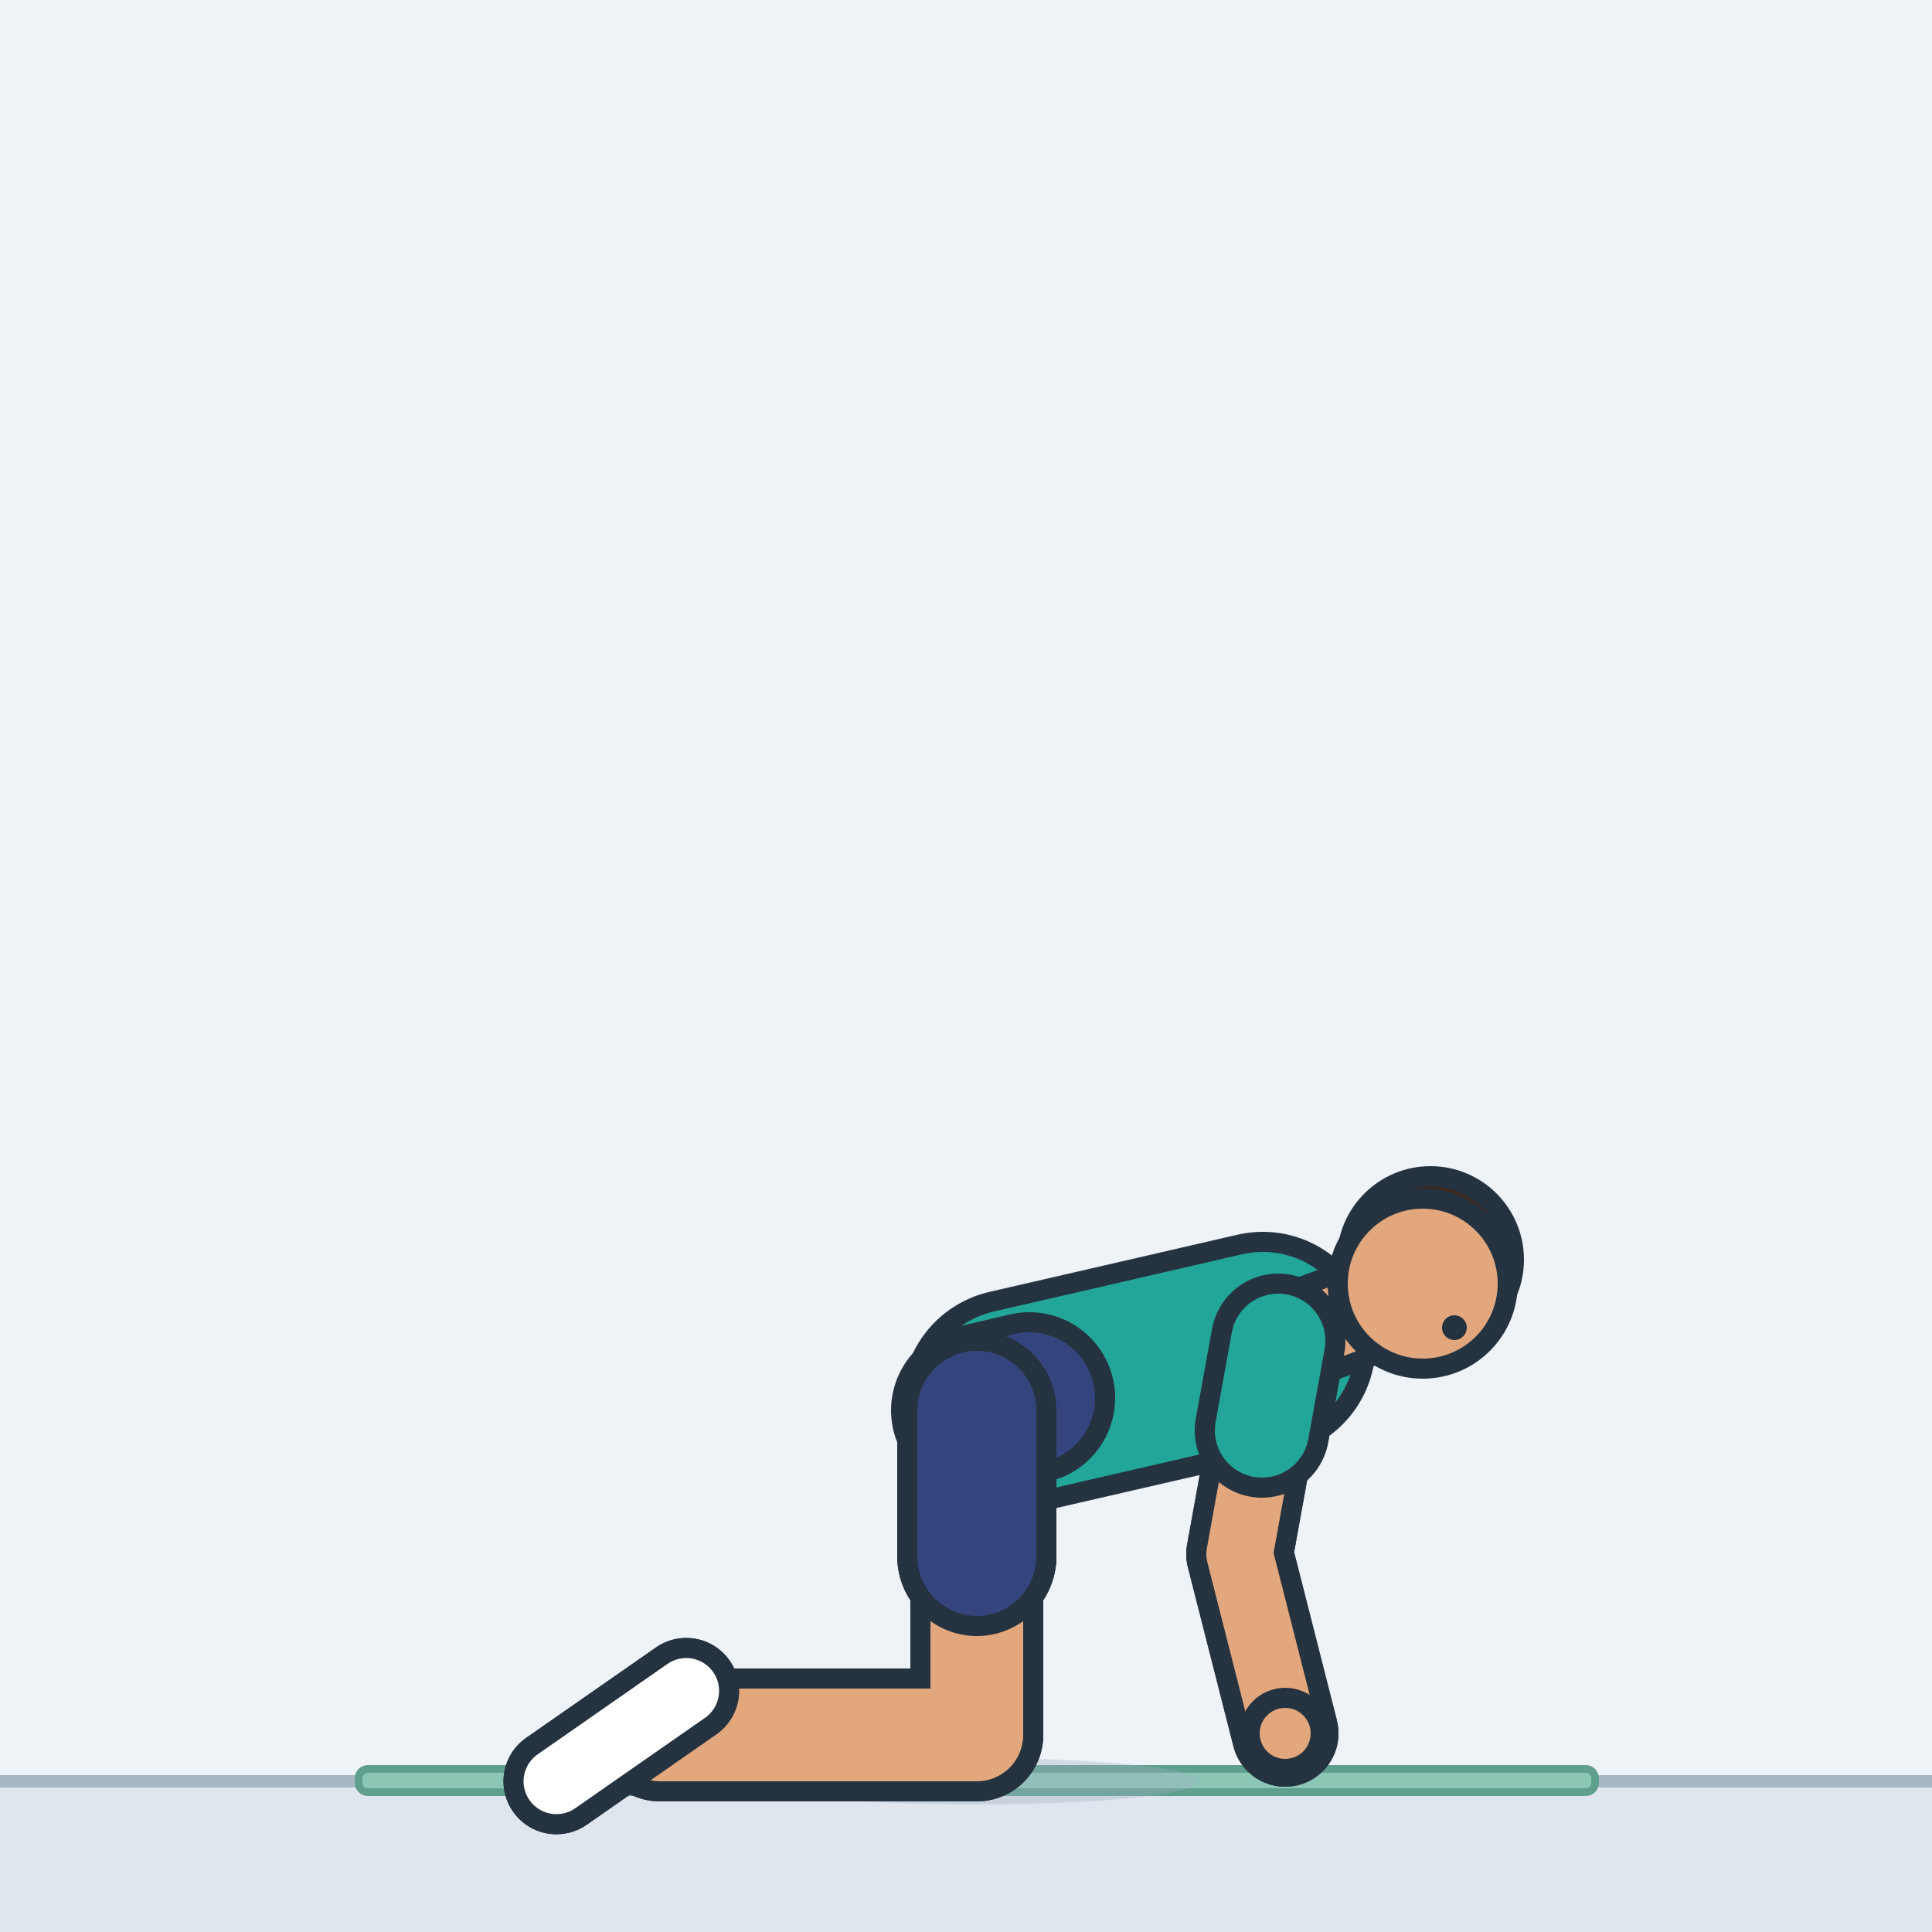
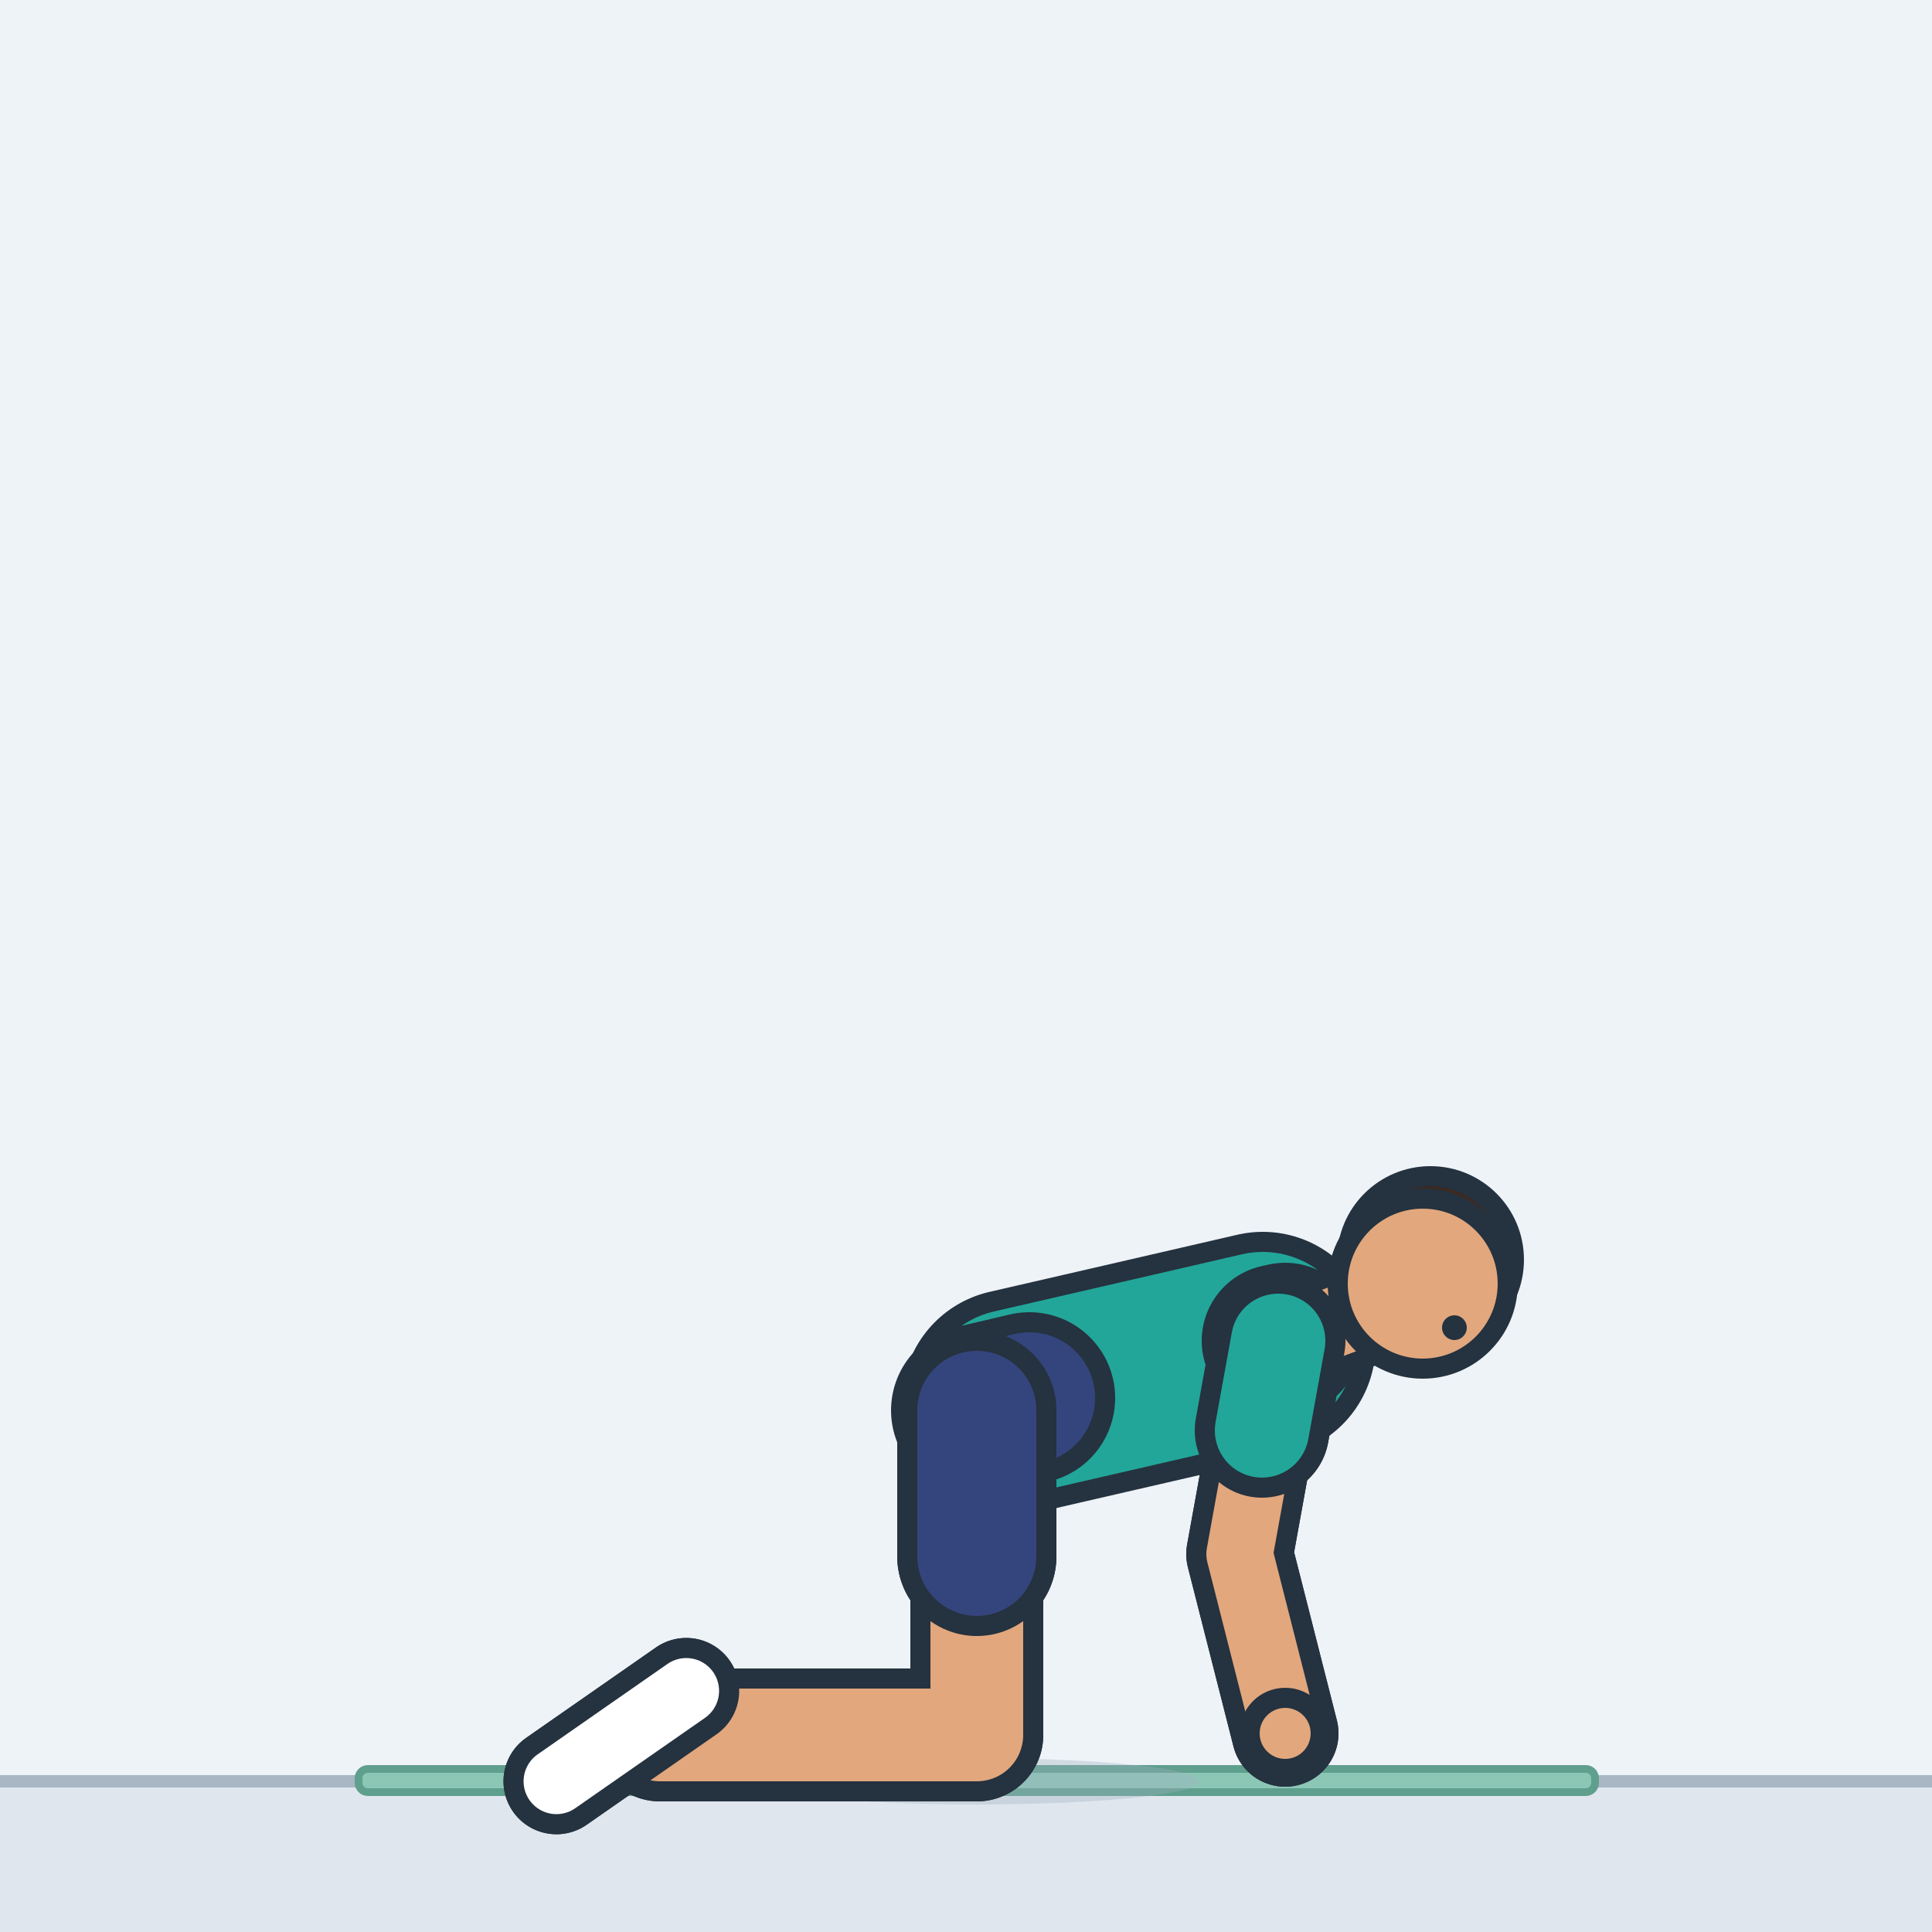
<svg xmlns="http://www.w3.org/2000/svg" width="260" height="260" viewBox="-126.4 -230.5 250 250" role="img" aria-label="Bird dog">
  <style>.s{display:none}@media (prefers-reduced-motion:reduce){.a{display:none}.s{display:inline}}polyline{fill:none;stroke-linecap:round;stroke-linejoin:round}</style>
  <rect x="-126.4" y="-230.5" width="250" height="250" fill="#eef3f8" />
  <g class="a">
    <rect x="-126.4" y="0" width="250" height="19.5" fill="#dfe6ee" />
    <line x1="-126.4" y1="0" x2="123.6" y2="0" stroke="#a9b6c3" stroke-width="1.6" />
    <rect x="-80" y="-1.6" width="160" height="3" rx="1.2" fill="#8cc7b6" stroke="#5f9f8d" stroke-width="1" />
    <ellipse cx="0" cy="0" rx="28.8" ry="3" fill="#9fb0c0" opacity="0.35">
      <animate attributeName="rx" dur="2.8s" repeatCount="indefinite" values="28.8;28.9;28.9;29;28.8;28.8;28.8;28.8;28.8;28.8;28.8;28.8;28.8;28.8;28.8;28.8;28.8;28.8;28.8;28.8;28.8;28.8;28.8;28.8;28.8;28.8;28.8;28.8;28.8;28.8;28.8;28.8;28.8;29;28.9;28.8;28.9;28.9;29;28.8;28.8;28.8;28.8;28.8;28.8;28.8;28.8;28.8;28.8;28.8;28.8;28.8;28.8;28.8;28.8;28.8;28.8;28.8;28.8;28.8;28.8;28.8;28.8;28.8;28.8;28.8;28.8;28.8;29;28.9;28.8" />
    </ellipse>
    <defs>
      <polyline id="aarmL" points="39,-57 34,-29.4 39.9,-6.2">
        <animate attributeName="points" dur="2.8s" repeatCount="indefinite" values="39,-57 34,-29.4 39.9,-6.2;39,-57 34,-29.4 39.9,-6.2;39,-57 34,-29.4 39.9,-6.2;39,-57 34,-29.4 39.9,-6.2;39,-57 34,-29.4 39.9,-6.2;39,-57 34,-29.4 39.9,-6.2;39,-57 34,-29.4 39.9,-6.2;39,-57 34,-29.4 39.9,-6.2;39,-57 34,-29.4 39.9,-6.2;39,-57 34,-29.4 39.9,-6.2;39,-57 34,-29.4 39.9,-6.2;39,-57 34,-29.4 39.9,-6.2;39,-57 34,-29.4 39.9,-6.2;39,-57 34,-29.4 39.9,-6.2;39,-57 34,-29.4 39.9,-6.2;39,-57 34,-29.4 39.9,-6.2;39,-57 34,-29.4 39.9,-6.2;39,-57 34,-29.4 39.9,-6.2;39,-57 34,-29.4 39.9,-6.2;39,-57 34,-29.4 39.9,-6.2;39,-57 34,-29.4 39.9,-6.2;39,-57 34,-29.4 39.9,-6.2;39,-57 34,-29.4 39.9,-6.2;39,-57 34,-29.4 39.9,-6.2;39,-57 34,-29.4 39.9,-6.2;39,-57 34,-29.4 39.9,-6.2;39,-57 34,-29.4 39.9,-6.2;39,-57 34,-29.4 39.9,-6.2;39,-57 34,-29.4 39.9,-6.2;39,-57 34,-29.4 39.9,-6.2;39,-57 34,-29.4 39.9,-6.2;39,-57 34,-29.4 39.9,-6.2;39,-57 34,-29.4 39.9,-6.2;39,-57 34,-29.4 39.9,-6.2;39,-57 34,-29.4 39.9,-6.2;39,-57 34,-29.4 39.9,-6.2;39,-57 32.8,-29.7 39.4,-6.6;39,-57 30.3,-30.4 37.8,-7.6;39,-57 27.9,-31.3 35.6,-8.5;39,-57 26.8,-31.8 33.5,-8.8;39,-57 27.7,-31.4 32.8,-7.9;39,-57 31.2,-30.1 34.9,-6.4;39,-57 35.8,-29.2 40.8,-5.7;39,-57 39.2,-29 50.1,-7.6;39,-57 43.3,-29.3 61.2,-13.4;39,-57 49.1,-30.9 71.8,-23.1;39,-57 56.1,-34.8 80,-35.3;39,-57 62.1,-41.2 85.1,-47.7;39,-57 65.6,-48.6 87.5,-58.2;39,-57 66.8,-54.8 88.3,-65;39,-57 66.3,-62.3 89.6,-67.7;39,-57 66.3,-62.3 89.6,-67.7;39,-57 66.3,-62.3 89.6,-67.7;39,-57 66.3,-62.3 89.6,-67.7;39,-57 66.3,-62.3 89.6,-67.7;39,-57 66.3,-62.3 89.6,-67.7;39,-57 66.3,-62.3 89.6,-67.7;39,-57 66.3,-62.3 89.6,-67.7;39,-57 66.3,-62.3 89.6,-67.7;39,-57 66.3,-62.3 89.6,-67.7;39,-57 66.3,-62.3 89.6,-67.7;39,-57 66.7,-53.9 87.3,-65.9;39,-57 65,-47 83.9,-61.6;39,-57 60.5,-39.2 78.6,-54.8;39,-57 52.5,-32.5 72,-46.3;39,-57 42,-29.2 64.6,-36.9;39,-57 33.2,-29.6 57.1,-27.4;39,-57 29.3,-30.7 50.2,-18.9;39,-57 29.5,-30.6 44.7,-12.1;39,-57 32,-29.9 41.2,-7.7;39,-57 34,-29.4 39.9,-6.2" />
      </polyline>
      <polyline id="asleeveL" points="39,-57 36.9,-45.4">
        <animate attributeName="points" dur="2.8s" repeatCount="indefinite" values="39,-57 36.9,-45.4;39,-57 36.9,-45.4;39,-57 36.9,-45.4;39,-57 36.9,-45.4;39,-57 36.9,-45.4;39,-57 36.9,-45.4;39,-57 36.9,-45.4;39,-57 36.9,-45.4;39,-57 36.9,-45.4;39,-57 36.9,-45.4;39,-57 36.9,-45.4;39,-57 36.9,-45.4;39,-57 36.9,-45.4;39,-57 36.9,-45.4;39,-57 36.9,-45.4;39,-57 36.9,-45.4;39,-57 36.9,-45.4;39,-57 36.9,-45.4;39,-57 36.9,-45.4;39,-57 36.9,-45.4;39,-57 36.9,-45.4;39,-57 36.9,-45.4;39,-57 36.9,-45.4;39,-57 36.9,-45.4;39,-57 36.9,-45.4;39,-57 36.9,-45.4;39,-57 36.9,-45.4;39,-57 36.9,-45.4;39,-57 36.9,-45.4;39,-57 36.9,-45.4;39,-57 36.9,-45.4;39,-57 36.9,-45.4;39,-57 36.9,-45.4;39,-57 36.9,-45.4;39,-57 36.9,-45.4;39,-57 36.9,-45.4;39,-57 36.4,-45.5;39,-57 35.3,-45.8;39,-57 34.3,-46.2;39,-57 33.8,-46.4;39,-57 34.3,-46.2;39,-57 35.7,-45.7;39,-57 37.7,-45.3;39,-57 39.1,-45.2;39,-57 40.8,-45.4;39,-57 43.2,-46;39,-57 46.2,-47.7;39,-57 48.7,-50.4;39,-57 50.2,-53.5;39,-57 50.6,-56.1;39,-57 50.5,-59.2;39,-57 50.5,-59.2;39,-57 50.5,-59.2;39,-57 50.5,-59.2;39,-57 50.5,-59.2;39,-57 50.5,-59.2;39,-57 50.5,-59.2;39,-57 50.5,-59.2;39,-57 50.5,-59.2;39,-57 50.5,-59.2;39,-57 50.5,-59.2;39,-57 50.6,-55.7;39,-57 49.9,-52.8;39,-57 48,-49.5;39,-57 44.7,-46.7;39,-57 40.2,-45.3;39,-57 36.6,-45.5;39,-57 34.9,-46;39,-57 35,-45.9;39,-57 36.1,-45.6;39,-57 36.9,-45.4" />
      </polyline>
      <circle id="ahandL" r="4.6" cx="39.9" cy="-6.2">
        <animate attributeName="cx" dur="2.8s" repeatCount="indefinite" values="39.9;39.9;39.9;39.9;39.9;39.9;39.9;39.9;39.9;39.9;39.9;39.9;39.9;39.9;39.9;39.9;39.9;39.9;39.9;39.9;39.9;39.9;39.9;39.9;39.9;39.9;39.9;39.9;39.9;39.9;39.9;39.9;39.9;39.9;39.9;39.9;39.4;37.8;35.6;33.5;32.8;34.9;40.8;50.1;61.2;71.8;80;85.1;87.5;88.3;89.6;89.6;89.6;89.6;89.6;89.6;89.6;89.6;89.6;89.6;89.6;87.3;83.9;78.6;72;64.6;57.1;50.2;44.7;41.2;39.9" />
        <animate attributeName="cy" dur="2.8s" repeatCount="indefinite" values="-6.2;-6.2;-6.2;-6.2;-6.2;-6.2;-6.2;-6.2;-6.2;-6.2;-6.2;-6.2;-6.2;-6.2;-6.2;-6.2;-6.2;-6.2;-6.2;-6.2;-6.2;-6.2;-6.2;-6.2;-6.2;-6.2;-6.2;-6.2;-6.2;-6.2;-6.2;-6.2;-6.2;-6.2;-6.2;-6.2;-6.6;-7.6;-8.5;-8.8;-7.9;-6.4;-5.7;-7.6;-13.4;-23.1;-35.3;-47.7;-58.2;-65;-67.7;-67.7;-67.7;-67.7;-67.7;-67.7;-67.7;-67.7;-67.7;-67.7;-67.7;-65.9;-61.6;-54.8;-46.3;-36.9;-27.4;-18.9;-12.1;-7.7;-6.2" />
      </circle>
      <polyline id="alegL" points="0,-48 0,-6 -41,-6">
        <animate attributeName="points" dur="2.8s" repeatCount="indefinite" values="0,-48 0,-6 -41,-6;0,-48 -0.7,-6 -41.7,-6;0,-48 -2.8,-6.1 -43.8,-6.1;0,-48 -6.3,-6.5 -47.2,-6.5;0,-48 -10.8,-7.4 -51.8,-7.4;0,-48 -16.1,-9.2 -57,-9.2;0,-48 -21.7,-12 -62.6,-12;0,-48 -27.1,-16 -68.1,-16;0,-48 -32,-20.8 -73,-20.8;0,-48 -35.9,-26.3 -76.9,-26.3;0,-48 -38.8,-31.9 -79.8,-31.9;0,-48 -40.6,-37.2 -81.5,-37.2;0,-48 -41.5,-41.7 -82.5,-41.7;0,-48 -41.9,-45.2 -82.9,-45.2;0,-48 -42,-47.3 -82.9,-47.3;0,-48 -42,-48 -83,-48;0,-48 -42,-48 -83,-48;0,-48 -42,-48 -83,-48;0,-48 -42,-48 -83,-48;0,-48 -42,-48 -83,-48;0,-48 -42,-48 -83,-48;0,-48 -42,-48 -83,-48;0,-48 -42,-48 -83,-48;0,-48 -42,-48 -83,-48;0,-48 -42,-48 -83,-48;0,-48 -42,-48 -83,-48;0,-48 -41.9,-46.4 -82.9,-46.4;0,-48 -41.5,-41.7 -82.5,-41.7;0,-48 -39.8,-34.6 -80.8,-34.6;0,-48 -35.9,-26.3 -76.9,-26.3;0,-48 -29.7,-18.3 -70.7,-18.3;0,-48 -21.7,-12 -62.6,-12;0,-48 -13.3,-8.2 -54.3,-8.2;0,-48 -6.3,-6.5 -47.2,-6.5;0,-48 -1.6,-6 -42.6,-6;0,-48 0,-6 -41,-6;0,-48 0,-6 -41,-6;0,-48 0,-6 -41,-6;0,-48 0,-6 -41,-6;0,-48 0,-6 -41,-6;0,-48 0,-6 -41,-6;0,-48 0,-6 -41,-6;0,-48 0,-6 -41,-6;0,-48 0,-6 -41,-6;0,-48 0,-6 -41,-6;0,-48 0,-6 -41,-6;0,-48 0,-6 -41,-6;0,-48 0,-6 -41,-6;0,-48 0,-6 -41,-6;0,-48 0,-6 -41,-6;0,-48 0,-6 -41,-6;0,-48 0,-6 -41,-6;0,-48 0,-6 -41,-6;0,-48 0,-6 -41,-6;0,-48 0,-6 -41,-6;0,-48 0,-6 -41,-6;0,-48 0,-6 -41,-6;0,-48 0,-6 -41,-6;0,-48 0,-6 -41,-6;0,-48 0,-6 -41,-6;0,-48 0,-6 -41,-6;0,-48 0,-6 -41,-6;0,-48 0,-6 -41,-6;0,-48 0,-6 -41,-6;0,-48 0,-6 -41,-6;0,-48 0,-6 -41,-6;0,-48 0,-6 -41,-6;0,-48 0,-6 -41,-6;0,-48 0,-6 -41,-6;0,-48 0,-6 -41,-6;0,-48 0,-6 -41,-6" />
      </polyline>
      <polyline id="ashortsL" points="0,-48 0,-29.1">
        <animate attributeName="points" dur="2.8s" repeatCount="indefinite" values="0,-48 0,-29.1;0,-48 -0.3,-29.1;0,-48 -1.3,-29.1;0,-48 -2.8,-29.3;0,-48 -4.9,-29.7;0,-48 -7.2,-30.5;0,-48 -9.8,-31.8;0,-48 -12.2,-33.6;0,-48 -14.4,-35.8;0,-48 -16.2,-38.2;0,-48 -17.5,-40.8;0,-48 -18.3,-43.1;0,-48 -18.7,-45.2;0,-48 -18.8,-46.7;0,-48 -18.9,-47.7;0,-48 -18.9,-48;0,-48 -18.9,-48;0,-48 -18.9,-48;0,-48 -18.9,-48;0,-48 -18.9,-48;0,-48 -18.9,-48;0,-48 -18.9,-48;0,-48 -18.9,-48;0,-48 -18.9,-48;0,-48 -18.9,-48;0,-48 -18.9,-48;0,-48 -18.9,-47.3;0,-48 -18.7,-45.2;0,-48 -17.9,-42;0,-48 -16.2,-38.2;0,-48 -13.4,-34.6;0,-48 -9.8,-31.8;0,-48 -6,-30.1;0,-48 -2.8,-29.3;0,-48 -0.7,-29.1;0,-48 0,-29.1;0,-48 0,-29.1;0,-48 0,-29.1;0,-48 0,-29.1;0,-48 0,-29.1;0,-48 0,-29.1;0,-48 0,-29.1;0,-48 0,-29.1;0,-48 0,-29.1;0,-48 0,-29.1;0,-48 0,-29.1;0,-48 0,-29.1;0,-48 0,-29.1;0,-48 0,-29.1;0,-48 0,-29.1;0,-48 0,-29.1;0,-48 0,-29.1;0,-48 0,-29.1;0,-48 0,-29.1;0,-48 0,-29.1;0,-48 0,-29.1;0,-48 0,-29.1;0,-48 0,-29.1;0,-48 0,-29.1;0,-48 0,-29.1;0,-48 0,-29.1;0,-48 0,-29.1;0,-48 0,-29.1;0,-48 0,-29.1;0,-48 0,-29.1;0,-48 0,-29.1;0,-48 0,-29.1;0,-48 0,-29.1;0,-48 0,-29.1;0,-48 0,-29.1;0,-48 0,-29.1" />
      </polyline>
      <polyline id="afootL" points="-37.6,-11.7 -54.4,0">
        <animate attributeName="points" dur="2.8s" repeatCount="indefinite" values="-37.6,-11.7 -54.4,0;-38.4,-11.7 -55.1,0.1;-40.6,-11.9 -57.1,0.2;-44.1,-12.3 -60.4,0.1;-48.8,-13.3 -64.7,-0.4;-54.3,-15.2 -69.7,-1.7;-60.2,-18.2 -75,-4.1;-66,-22.2 -80.1,-7.5;-71.1,-27.2 -84.6,-11.8;-75.3,-32.7 -88.1,-16.8;-78.4,-38.4 -90.5,-21.9;-80.5,-43.7 -91.9,-26.8;-81.6,-48.3 -92.5,-31;-82.1,-51.7 -92.7,-34.2;-82.3,-53.9 -92.6,-36.2;-82.3,-54.6 -92.6,-36.9;-82.3,-54.6 -92.6,-36.9;-82.3,-54.6 -92.6,-36.9;-82.3,-54.6 -92.6,-36.9;-82.3,-54.6 -92.6,-36.9;-82.3,-54.6 -92.6,-36.9;-82.3,-54.6 -92.6,-36.9;-82.3,-54.6 -92.6,-36.9;-82.3,-54.6 -92.6,-36.9;-82.3,-54.6 -92.6,-36.9;-82.3,-54.6 -92.6,-36.9;-82.2,-53 -92.6,-35.4;-81.6,-48.3 -92.5,-31;-79.6,-41.1 -91.3,-24.4;-75.3,-32.7 -88.1,-16.8;-68.6,-24.6 -82.4,-9.5;-60.2,-18.2 -75,-4.1;-51.5,-14.2 -67.1,-1;-44.1,-12.3 -60.4,0.1;-39.3,-11.8 -55.9,0.1;-37.6,-11.7 -54.4,0;-37.6,-11.7 -54.4,0;-37.6,-11.7 -54.4,0;-37.6,-11.7 -54.4,0;-37.6,-11.7 -54.4,0;-37.6,-11.7 -54.4,0;-37.6,-11.7 -54.4,0;-37.6,-11.7 -54.4,0;-37.6,-11.7 -54.4,0;-37.6,-11.7 -54.4,0;-37.6,-11.7 -54.4,0;-37.6,-11.7 -54.4,0;-37.6,-11.7 -54.4,0;-37.6,-11.7 -54.4,0;-37.6,-11.7 -54.4,0;-37.6,-11.7 -54.4,0;-37.6,-11.7 -54.4,0;-37.6,-11.7 -54.4,0;-37.6,-11.7 -54.4,0;-37.6,-11.7 -54.4,0;-37.6,-11.7 -54.4,0;-37.6,-11.7 -54.4,0;-37.6,-11.7 -54.4,0;-37.6,-11.7 -54.4,0;-37.6,-11.7 -54.4,0;-37.6,-11.7 -54.4,0;-37.6,-11.7 -54.4,0;-37.6,-11.7 -54.4,0;-37.6,-11.7 -54.4,0;-37.6,-11.7 -54.4,0;-37.6,-11.7 -54.4,0;-37.6,-11.7 -54.4,0;-37.6,-11.7 -54.4,0;-37.6,-11.7 -54.4,0;-37.6,-11.7 -54.4,0;-37.6,-11.7 -54.4,0" />
      </polyline>
      <polyline id="atorso" points="4.9,-49.1 21.4,-52.9 37,-56.5" />
      <polyline id="apelvis" points="0,-48 6.8,-49.6 0,-48" />
+       <polyline id="ayoke" points="39,-57 39.9,-57.2 39,-57" />
      <polyline id="aneck" points="40.9,-57.4 50.3,-60.9" />
      <circle id="ahair" r="10.8" cx="58.7" cy="-67.5" />
      <circle id="ahead" r="11" cx="57.7" cy="-64.4" />
      <circle id="aeyeR" r="1.6" cx="61.8" cy="-58.7" />
      <polyline id="alegR" points="0,-48 0,-6 -41,-6">
        <animate attributeName="points" dur="2.8s" repeatCount="indefinite" values="0,-48 0,-6 -41,-6;0,-48 0,-6 -41,-6;0,-48 0,-6 -41,-6;0,-48 0,-6 -41,-6;0,-48 0,-6 -41,-6;0,-48 0,-6 -41,-6;0,-48 0,-6 -41,-6;0,-48 0,-6 -41,-6;0,-48 0,-6 -41,-6;0,-48 0,-6 -41,-6;0,-48 0,-6 -41,-6;0,-48 0,-6 -41,-6;0,-48 0,-6 -41,-6;0,-48 0,-6 -41,-6;0,-48 0,-6 -41,-6;0,-48 0,-6 -41,-6;0,-48 0,-6 -41,-6;0,-48 0,-6 -41,-6;0,-48 0,-6 -41,-6;0,-48 0,-6 -41,-6;0,-48 0,-6 -41,-6;0,-48 0,-6 -41,-6;0,-48 0,-6 -41,-6;0,-48 0,-6 -41,-6;0,-48 0,-6 -41,-6;0,-48 0,-6 -41,-6;0,-48 0,-6 -41,-6;0,-48 0,-6 -41,-6;0,-48 0,-6 -41,-6;0,-48 0,-6 -41,-6;0,-48 0,-6 -41,-6;0,-48 0,-6 -41,-6;0,-48 0,-6 -41,-6;0,-48 0,-6 -41,-6;0,-48 0,-6 -41,-6;0,-48 0,-6 -41,-6;0,-48 -0.7,-6 -41.7,-6;0,-48 -2.8,-6.1 -43.8,-6.1;0,-48 -6.3,-6.5 -47.2,-6.5;0,-48 -10.8,-7.4 -51.8,-7.4;0,-48 -16.1,-9.2 -57,-9.2;0,-48 -21.7,-12 -62.6,-12;0,-48 -27.1,-16 -68.1,-16;0,-48 -32,-20.8 -73,-20.8;0,-48 -35.9,-26.3 -76.9,-26.3;0,-48 -38.8,-31.9 -79.8,-31.9;0,-48 -40.6,-37.2 -81.5,-37.2;0,-48 -41.5,-41.7 -82.5,-41.7;0,-48 -41.9,-45.2 -82.9,-45.2;0,-48 -42,-47.3 -82.9,-47.3;0,-48 -42,-48 -83,-48;0,-48 -42,-48 -83,-48;0,-48 -42,-48 -83,-48;0,-48 -42,-48 -83,-48;0,-48 -42,-48 -83,-48;0,-48 -42,-48 -83,-48;0,-48 -42,-48 -83,-48;0,-48 -42,-48 -83,-48;0,-48 -42,-48 -83,-48;0,-48 -42,-48 -83,-48;0,-48 -42,-48 -83,-48;0,-48 -41.9,-46.4 -82.9,-46.4;0,-48 -41.5,-41.7 -82.5,-41.7;0,-48 -39.8,-34.6 -80.8,-34.6;0,-48 -35.9,-26.3 -76.9,-26.3;0,-48 -29.7,-18.3 -70.7,-18.3;0,-48 -21.7,-12 -62.6,-12;0,-48 -13.3,-8.2 -54.3,-8.2;0,-48 -6.3,-6.5 -47.2,-6.5;0,-48 -1.6,-6 -42.6,-6;0,-48 0,-6 -41,-6" />
      </polyline>
      <polyline id="ashortsR" points="0,-48 0,-29.1">
        <animate attributeName="points" dur="2.8s" repeatCount="indefinite" values="0,-48 0,-29.1;0,-48 0,-29.1;0,-48 0,-29.1;0,-48 0,-29.1;0,-48 0,-29.1;0,-48 0,-29.1;0,-48 0,-29.1;0,-48 0,-29.1;0,-48 0,-29.1;0,-48 0,-29.1;0,-48 0,-29.1;0,-48 0,-29.1;0,-48 0,-29.1;0,-48 0,-29.1;0,-48 0,-29.1;0,-48 0,-29.1;0,-48 0,-29.1;0,-48 0,-29.1;0,-48 0,-29.1;0,-48 0,-29.1;0,-48 0,-29.1;0,-48 0,-29.1;0,-48 0,-29.1;0,-48 0,-29.1;0,-48 0,-29.1;0,-48 0,-29.1;0,-48 0,-29.1;0,-48 0,-29.1;0,-48 0,-29.1;0,-48 0,-29.1;0,-48 0,-29.1;0,-48 0,-29.1;0,-48 0,-29.1;0,-48 0,-29.1;0,-48 0,-29.1;0,-48 0,-29.1;0,-48 -0.3,-29.1;0,-48 -1.3,-29.1;0,-48 -2.8,-29.3;0,-48 -4.9,-29.7;0,-48 -7.2,-30.5;0,-48 -9.8,-31.8;0,-48 -12.2,-33.6;0,-48 -14.4,-35.8;0,-48 -16.2,-38.2;0,-48 -17.5,-40.8;0,-48 -18.3,-43.1;0,-48 -18.7,-45.2;0,-48 -18.8,-46.7;0,-48 -18.9,-47.7;0,-48 -18.9,-48;0,-48 -18.9,-48;0,-48 -18.9,-48;0,-48 -18.9,-48;0,-48 -18.9,-48;0,-48 -18.9,-48;0,-48 -18.9,-48;0,-48 -18.9,-48;0,-48 -18.9,-48;0,-48 -18.9,-48;0,-48 -18.9,-48;0,-48 -18.9,-47.3;0,-48 -18.7,-45.2;0,-48 -17.9,-42;0,-48 -16.2,-38.2;0,-48 -13.4,-34.6;0,-48 -9.8,-31.8;0,-48 -6,-30.1;0,-48 -2.8,-29.3;0,-48 -0.7,-29.1;0,-48 0,-29.1" />
      </polyline>
      <polyline id="afootR" points="-37.6,-11.7 -54.4,0">
        <animate attributeName="points" dur="2.8s" repeatCount="indefinite" values="-37.6,-11.7 -54.4,0;-37.6,-11.7 -54.4,0;-37.6,-11.7 -54.4,0;-37.6,-11.7 -54.4,0;-37.6,-11.7 -54.4,0;-37.6,-11.7 -54.4,0;-37.6,-11.7 -54.4,0;-37.6,-11.7 -54.4,0;-37.6,-11.7 -54.4,0;-37.6,-11.7 -54.4,0;-37.6,-11.7 -54.4,0;-37.6,-11.7 -54.4,0;-37.6,-11.7 -54.4,0;-37.6,-11.7 -54.4,0;-37.6,-11.7 -54.4,0;-37.6,-11.7 -54.4,0;-37.6,-11.7 -54.4,0;-37.6,-11.7 -54.4,0;-37.6,-11.7 -54.4,0;-37.6,-11.7 -54.4,0;-37.6,-11.7 -54.4,0;-37.6,-11.7 -54.4,0;-37.6,-11.7 -54.4,0;-37.6,-11.7 -54.4,0;-37.6,-11.7 -54.4,0;-37.6,-11.7 -54.4,0;-37.6,-11.7 -54.4,0;-37.6,-11.7 -54.4,0;-37.6,-11.7 -54.4,0;-37.6,-11.7 -54.4,0;-37.6,-11.7 -54.4,0;-37.6,-11.7 -54.4,0;-37.6,-11.7 -54.4,0;-37.6,-11.7 -54.4,0;-37.6,-11.7 -54.4,0;-37.6,-11.7 -54.4,0;-38.4,-11.7 -55.1,0.1;-40.6,-11.9 -57.1,0.2;-44.1,-12.3 -60.4,0.1;-48.8,-13.3 -64.7,-0.4;-54.3,-15.2 -69.7,-1.7;-60.2,-18.2 -75,-4.1;-66,-22.2 -80.1,-7.5;-71.1,-27.2 -84.6,-11.8;-75.3,-32.7 -88.1,-16.8;-78.4,-38.4 -90.5,-21.9;-80.5,-43.7 -91.9,-26.8;-81.6,-48.3 -92.5,-31;-82.1,-51.7 -92.7,-34.2;-82.3,-53.9 -92.6,-36.2;-82.3,-54.6 -92.6,-36.9;-82.3,-54.6 -92.6,-36.9;-82.3,-54.6 -92.6,-36.9;-82.3,-54.6 -92.6,-36.9;-82.3,-54.6 -92.6,-36.9;-82.3,-54.6 -92.6,-36.9;-82.3,-54.6 -92.6,-36.9;-82.3,-54.6 -92.6,-36.9;-82.3,-54.6 -92.6,-36.9;-82.3,-54.6 -92.6,-36.9;-82.3,-54.6 -92.6,-36.9;-82.2,-53 -92.6,-35.4;-81.6,-48.3 -92.5,-31;-79.6,-41.1 -91.3,-24.4;-75.3,-32.7 -88.1,-16.8;-68.6,-24.6 -82.4,-9.5;-60.2,-18.2 -75,-4.1;-51.5,-14.2 -67.1,-1;-44.1,-12.3 -60.4,0.1;-39.3,-11.8 -55.9,0.1;-37.6,-11.7 -54.4,0" />
      </polyline>
      <polyline id="aarmR" points="39,-57 34,-29.4 39.9,-6.2">
        <animate attributeName="points" dur="2.8s" repeatCount="indefinite" values="39,-57 34,-29.4 39.9,-6.2;39,-57 32.8,-29.7 39.4,-6.6;39,-57 30.3,-30.4 37.8,-7.6;39,-57 27.9,-31.3 35.6,-8.5;39,-57 26.8,-31.8 33.5,-8.8;39,-57 27.7,-31.4 32.8,-7.9;39,-57 31.2,-30.1 34.9,-6.4;39,-57 35.8,-29.2 40.8,-5.7;39,-57 39.2,-29 50.1,-7.6;39,-57 43.3,-29.3 61.2,-13.4;39,-57 49.1,-30.9 71.8,-23.1;39,-57 56.1,-34.8 80,-35.3;39,-57 62.1,-41.2 85.1,-47.7;39,-57 65.6,-48.6 87.5,-58.2;39,-57 66.8,-54.8 88.3,-65;39,-57 66.3,-62.3 89.6,-67.7;39,-57 66.3,-62.3 89.6,-67.7;39,-57 66.3,-62.3 89.6,-67.7;39,-57 66.3,-62.3 89.6,-67.7;39,-57 66.3,-62.3 89.6,-67.7;39,-57 66.3,-62.3 89.6,-67.7;39,-57 66.3,-62.3 89.6,-67.7;39,-57 66.3,-62.3 89.6,-67.7;39,-57 66.3,-62.3 89.6,-67.7;39,-57 66.3,-62.3 89.6,-67.7;39,-57 66.3,-62.3 89.6,-67.7;39,-57 66.7,-53.9 87.3,-65.9;39,-57 65,-47 83.9,-61.6;39,-57 60.5,-39.2 78.6,-54.8;39,-57 52.5,-32.5 72,-46.3;39,-57 42,-29.2 64.6,-36.9;39,-57 33.2,-29.6 57.1,-27.4;39,-57 29.3,-30.7 50.2,-18.9;39,-57 29.5,-30.6 44.7,-12.1;39,-57 32,-29.9 41.2,-7.7;39,-57 34,-29.4 39.9,-6.2;39,-57 34,-29.4 39.9,-6.2;39,-57 34,-29.4 39.9,-6.2;39,-57 34,-29.4 39.9,-6.2;39,-57 34,-29.4 39.9,-6.2;39,-57 34,-29.4 39.9,-6.2;39,-57 34,-29.4 39.9,-6.2;39,-57 34,-29.4 39.9,-6.2;39,-57 34,-29.4 39.9,-6.2;39,-57 34,-29.4 39.9,-6.2;39,-57 34,-29.4 39.9,-6.2;39,-57 34,-29.4 39.9,-6.2;39,-57 34,-29.4 39.9,-6.2;39,-57 34,-29.4 39.9,-6.2;39,-57 34,-29.4 39.9,-6.2;39,-57 34,-29.4 39.9,-6.2;39,-57 34,-29.4 39.9,-6.2;39,-57 34,-29.4 39.9,-6.2;39,-57 34,-29.4 39.9,-6.2;39,-57 34,-29.4 39.9,-6.2;39,-57 34,-29.4 39.9,-6.2;39,-57 34,-29.4 39.9,-6.2;39,-57 34,-29.4 39.9,-6.2;39,-57 34,-29.4 39.9,-6.2;39,-57 34,-29.4 39.9,-6.2;39,-57 34,-29.4 39.9,-6.2;39,-57 34,-29.4 39.9,-6.2;39,-57 34,-29.4 39.9,-6.2;39,-57 34,-29.4 39.9,-6.2;39,-57 34,-29.4 39.9,-6.2;39,-57 34,-29.4 39.9,-6.2;39,-57 34,-29.4 39.9,-6.2;39,-57 34,-29.4 39.9,-6.2;39,-57 34,-29.4 39.9,-6.2;39,-57 34,-29.4 39.9,-6.2;39,-57 34,-29.4 39.9,-6.2" />
      </polyline>
      <polyline id="asleeveR" points="39,-57 36.9,-45.4">
        <animate attributeName="points" dur="2.8s" repeatCount="indefinite" values="39,-57 36.9,-45.4;39,-57 36.4,-45.5;39,-57 35.3,-45.8;39,-57 34.3,-46.2;39,-57 33.8,-46.4;39,-57 34.3,-46.2;39,-57 35.7,-45.7;39,-57 37.7,-45.3;39,-57 39.1,-45.2;39,-57 40.8,-45.4;39,-57 43.2,-46;39,-57 46.2,-47.7;39,-57 48.7,-50.4;39,-57 50.2,-53.5;39,-57 50.6,-56.1;39,-57 50.5,-59.2;39,-57 50.5,-59.2;39,-57 50.5,-59.2;39,-57 50.5,-59.2;39,-57 50.5,-59.2;39,-57 50.5,-59.2;39,-57 50.5,-59.2;39,-57 50.5,-59.2;39,-57 50.5,-59.2;39,-57 50.5,-59.2;39,-57 50.5,-59.2;39,-57 50.6,-55.7;39,-57 49.9,-52.8;39,-57 48,-49.5;39,-57 44.7,-46.7;39,-57 40.2,-45.3;39,-57 36.6,-45.5;39,-57 34.9,-46;39,-57 35,-45.9;39,-57 36.1,-45.6;39,-57 36.9,-45.4;39,-57 36.9,-45.4;39,-57 36.9,-45.4;39,-57 36.9,-45.4;39,-57 36.9,-45.4;39,-57 36.9,-45.4;39,-57 36.9,-45.4;39,-57 36.9,-45.4;39,-57 36.9,-45.4;39,-57 36.9,-45.4;39,-57 36.9,-45.4;39,-57 36.9,-45.4;39,-57 36.9,-45.4;39,-57 36.9,-45.4;39,-57 36.9,-45.4;39,-57 36.9,-45.4;39,-57 36.9,-45.4;39,-57 36.9,-45.4;39,-57 36.9,-45.4;39,-57 36.9,-45.4;39,-57 36.9,-45.4;39,-57 36.9,-45.4;39,-57 36.9,-45.4;39,-57 36.9,-45.4;39,-57 36.9,-45.4;39,-57 36.9,-45.4;39,-57 36.9,-45.4;39,-57 36.9,-45.4;39,-57 36.9,-45.4;39,-57 36.9,-45.4;39,-57 36.9,-45.4;39,-57 36.9,-45.4;39,-57 36.9,-45.4;39,-57 36.9,-45.4;39,-57 36.9,-45.4;39,-57 36.9,-45.4" />
      </polyline>
      <circle id="ahandR" r="4.6" cx="39.9" cy="-6.2">
        <animate attributeName="cx" dur="2.8s" repeatCount="indefinite" values="39.9;39.4;37.8;35.6;33.5;32.8;34.9;40.8;50.1;61.2;71.8;80;85.1;87.5;88.3;89.6;89.6;89.6;89.6;89.6;89.6;89.6;89.6;89.6;89.6;89.6;87.3;83.9;78.6;72;64.6;57.1;50.2;44.7;41.2;39.9;39.9;39.9;39.9;39.9;39.9;39.9;39.9;39.9;39.9;39.9;39.9;39.9;39.9;39.9;39.9;39.9;39.9;39.9;39.9;39.9;39.9;39.9;39.9;39.9;39.9;39.9;39.9;39.9;39.9;39.9;39.9;39.9;39.9;39.9;39.9" />
        <animate attributeName="cy" dur="2.8s" repeatCount="indefinite" values="-6.2;-6.6;-7.6;-8.5;-8.8;-7.9;-6.4;-5.7;-7.6;-13.4;-23.1;-35.3;-47.7;-58.2;-65;-67.7;-67.7;-67.7;-67.7;-67.7;-67.7;-67.7;-67.7;-67.7;-67.7;-67.7;-65.9;-61.6;-54.8;-46.3;-36.9;-27.4;-18.9;-12.1;-7.7;-6.2;-6.2;-6.2;-6.2;-6.2;-6.2;-6.2;-6.2;-6.2;-6.2;-6.2;-6.2;-6.2;-6.2;-6.2;-6.2;-6.2;-6.2;-6.2;-6.2;-6.2;-6.2;-6.2;-6.2;-6.2;-6.2;-6.2;-6.2;-6.2;-6.2;-6.2;-6.2;-6.2;-6.2;-6.2;-6.2" />
      </circle>
    </defs>
    <use href="#aarmL" stroke="#25323f" stroke-width="13.8" />
    <use href="#aarmL" stroke="#c98d63" stroke-width="8.6" />
    <use href="#asleeveL" stroke="#25323f" stroke-width="17.4" />
    <use href="#asleeveL" stroke="#188278" stroke-width="12.2" />
    <use href="#ahandL" fill="#c98d63" stroke="#25323f" stroke-width="2.6" />
    <use href="#alegL" stroke="#25323f" stroke-width="17.2" />
    <use href="#alegL" stroke="#c98d63" stroke-width="12" />
    <use href="#ashortsL" stroke="#25323f" stroke-width="20.6" />
    <use href="#ashortsL" stroke="#28365f" stroke-width="15.4" />
    <use href="#afootL" stroke="#25323f" stroke-width="13.7" />
    <use href="#afootL" stroke="#d5dde6" stroke-width="8.5" />
    <use href="#atorso" stroke="#25323f" stroke-width="29.2" />
    <use href="#atorso" stroke="#22a699" stroke-width="24" />
    <use href="#apelvis" stroke="#25323f" stroke-width="22.2" />
    <use href="#apelvis" stroke="#34457d" stroke-width="17" />
+     <use href="#ayoke" stroke="#25323f" stroke-width="19.8" />
+     <use href="#ayoke" stroke="#22a699" stroke-width="14.6" />
    <use href="#aneck" stroke="#25323f" stroke-width="14.2" />
    <use href="#aneck" stroke="#e2a77d" stroke-width="9" />
    <use href="#ahair" fill="#3a2a22" stroke="#25323f" stroke-width="2.6" />
    <use href="#ahead" fill="#e2a77d" stroke="#25323f" stroke-width="2.6" />
    <use href="#aeyeR" fill="#25323f" />
    <use href="#alegR" stroke="#25323f" stroke-width="17.2" />
    <use href="#alegR" stroke="#e2a77d" stroke-width="12" />
    <use href="#ashortsR" stroke="#25323f" stroke-width="20.6" />
    <use href="#ashortsR" stroke="#34457d" stroke-width="15.4" />
    <use href="#afootR" stroke="#25323f" stroke-width="13.7" />
    <use href="#afootR" stroke="#ffffff" stroke-width="8.5" />
    <use href="#aarmR" stroke="#25323f" stroke-width="13.8" />
    <use href="#aarmR" stroke="#e2a77d" stroke-width="8.6" />
    <use href="#asleeveR" stroke="#25323f" stroke-width="17.4" />
    <use href="#asleeveR" stroke="#22a699" stroke-width="12.2" />
    <use href="#ahandR" fill="#e2a77d" stroke="#25323f" stroke-width="2.6" />
  </g>
  <g class="s">
    <rect x="-126.4" y="0" width="250" height="19.5" fill="#dfe6ee" />
    <line x1="-126.4" y1="0" x2="123.6" y2="0" stroke="#a9b6c3" stroke-width="1.6" />
    <rect x="-80" y="-1.6" width="160" height="3" rx="1.2" fill="#8cc7b6" stroke="#5f9f8d" stroke-width="1" />
    <ellipse cx="0" cy="0" rx="28.8" ry="3" fill="#9fb0c0" opacity="0.35" />
    <defs>
      <polyline id="sarmL" points="39,-57 34,-29.4 39.9,-6.2" />
      <polyline id="ssleeveL" points="39,-57 36.9,-45.4" />
      <circle id="shandL" r="4.6" cx="39.9" cy="-6.2" />
      <polyline id="slegL" points="0,-48 -42,-48 -83,-48" />
      <polyline id="sshortsL" points="0,-48 -18.9,-48" />
      <polyline id="sfootL" points="-82.3,-54.6 -92.6,-36.9" />
      <polyline id="storso" points="4.9,-49.1 21.4,-52.9 37,-56.5" />
      <polyline id="spelvis" points="0,-48 6.8,-49.6 0,-48" />
+       <polyline id="syoke" points="39,-57 39.9,-57.2 39,-57" />
      <polyline id="sneck" points="40.9,-57.4 50.3,-60.9" />
      <circle id="shair" r="10.8" cx="58.7" cy="-67.5" />
      <circle id="shead" r="11" cx="57.7" cy="-64.4" />
      <circle id="seyeR" r="1.6" cx="61.8" cy="-58.7" />
      <polyline id="slegR" points="0,-48 0,-6 -41,-6" />
      <polyline id="sshortsR" points="0,-48 0,-29.1" />
      <polyline id="sfootR" points="-37.6,-11.7 -54.4,0" />
      <polyline id="sarmR" points="39,-57 66.3,-62.3 89.6,-67.7" />
      <polyline id="ssleeveR" points="39,-57 50.5,-59.2" />
      <circle id="shandR" r="4.6" cx="89.6" cy="-67.7" />
    </defs>
    <use href="#sarmL" stroke="#25323f" stroke-width="13.8" />
    <use href="#sarmL" stroke="#c98d63" stroke-width="8.6" />
    <use href="#ssleeveL" stroke="#25323f" stroke-width="17.4" />
    <use href="#ssleeveL" stroke="#188278" stroke-width="12.2" />
    <use href="#shandL" fill="#c98d63" stroke="#25323f" stroke-width="2.6" />
    <use href="#slegL" stroke="#25323f" stroke-width="17.2" />
    <use href="#slegL" stroke="#c98d63" stroke-width="12" />
    <use href="#sshortsL" stroke="#25323f" stroke-width="20.6" />
    <use href="#sshortsL" stroke="#28365f" stroke-width="15.4" />
    <use href="#sfootL" stroke="#25323f" stroke-width="13.7" />
    <use href="#sfootL" stroke="#d5dde6" stroke-width="8.5" />
    <use href="#storso" stroke="#25323f" stroke-width="29.2" />
    <use href="#storso" stroke="#22a699" stroke-width="24" />
    <use href="#spelvis" stroke="#25323f" stroke-width="22.2" />
    <use href="#spelvis" stroke="#34457d" stroke-width="17" />
+     <use href="#syoke" stroke="#25323f" stroke-width="19.8" />
+     <use href="#syoke" stroke="#22a699" stroke-width="14.6" />
    <use href="#sneck" stroke="#25323f" stroke-width="14.2" />
    <use href="#sneck" stroke="#e2a77d" stroke-width="9" />
    <use href="#shair" fill="#3a2a22" stroke="#25323f" stroke-width="2.6" />
    <use href="#shead" fill="#e2a77d" stroke="#25323f" stroke-width="2.6" />
    <use href="#seyeR" fill="#25323f" />
    <use href="#slegR" stroke="#25323f" stroke-width="17.2" />
    <use href="#slegR" stroke="#e2a77d" stroke-width="12" />
    <use href="#sshortsR" stroke="#25323f" stroke-width="20.6" />
    <use href="#sshortsR" stroke="#34457d" stroke-width="15.4" />
    <use href="#sfootR" stroke="#25323f" stroke-width="13.7" />
    <use href="#sfootR" stroke="#ffffff" stroke-width="8.5" />
    <use href="#sarmR" stroke="#25323f" stroke-width="13.8" />
    <use href="#sarmR" stroke="#e2a77d" stroke-width="8.6" />
    <use href="#ssleeveR" stroke="#25323f" stroke-width="17.4" />
    <use href="#ssleeveR" stroke="#22a699" stroke-width="12.2" />
    <use href="#shandR" fill="#e2a77d" stroke="#25323f" stroke-width="2.6" />
  </g>
</svg>
